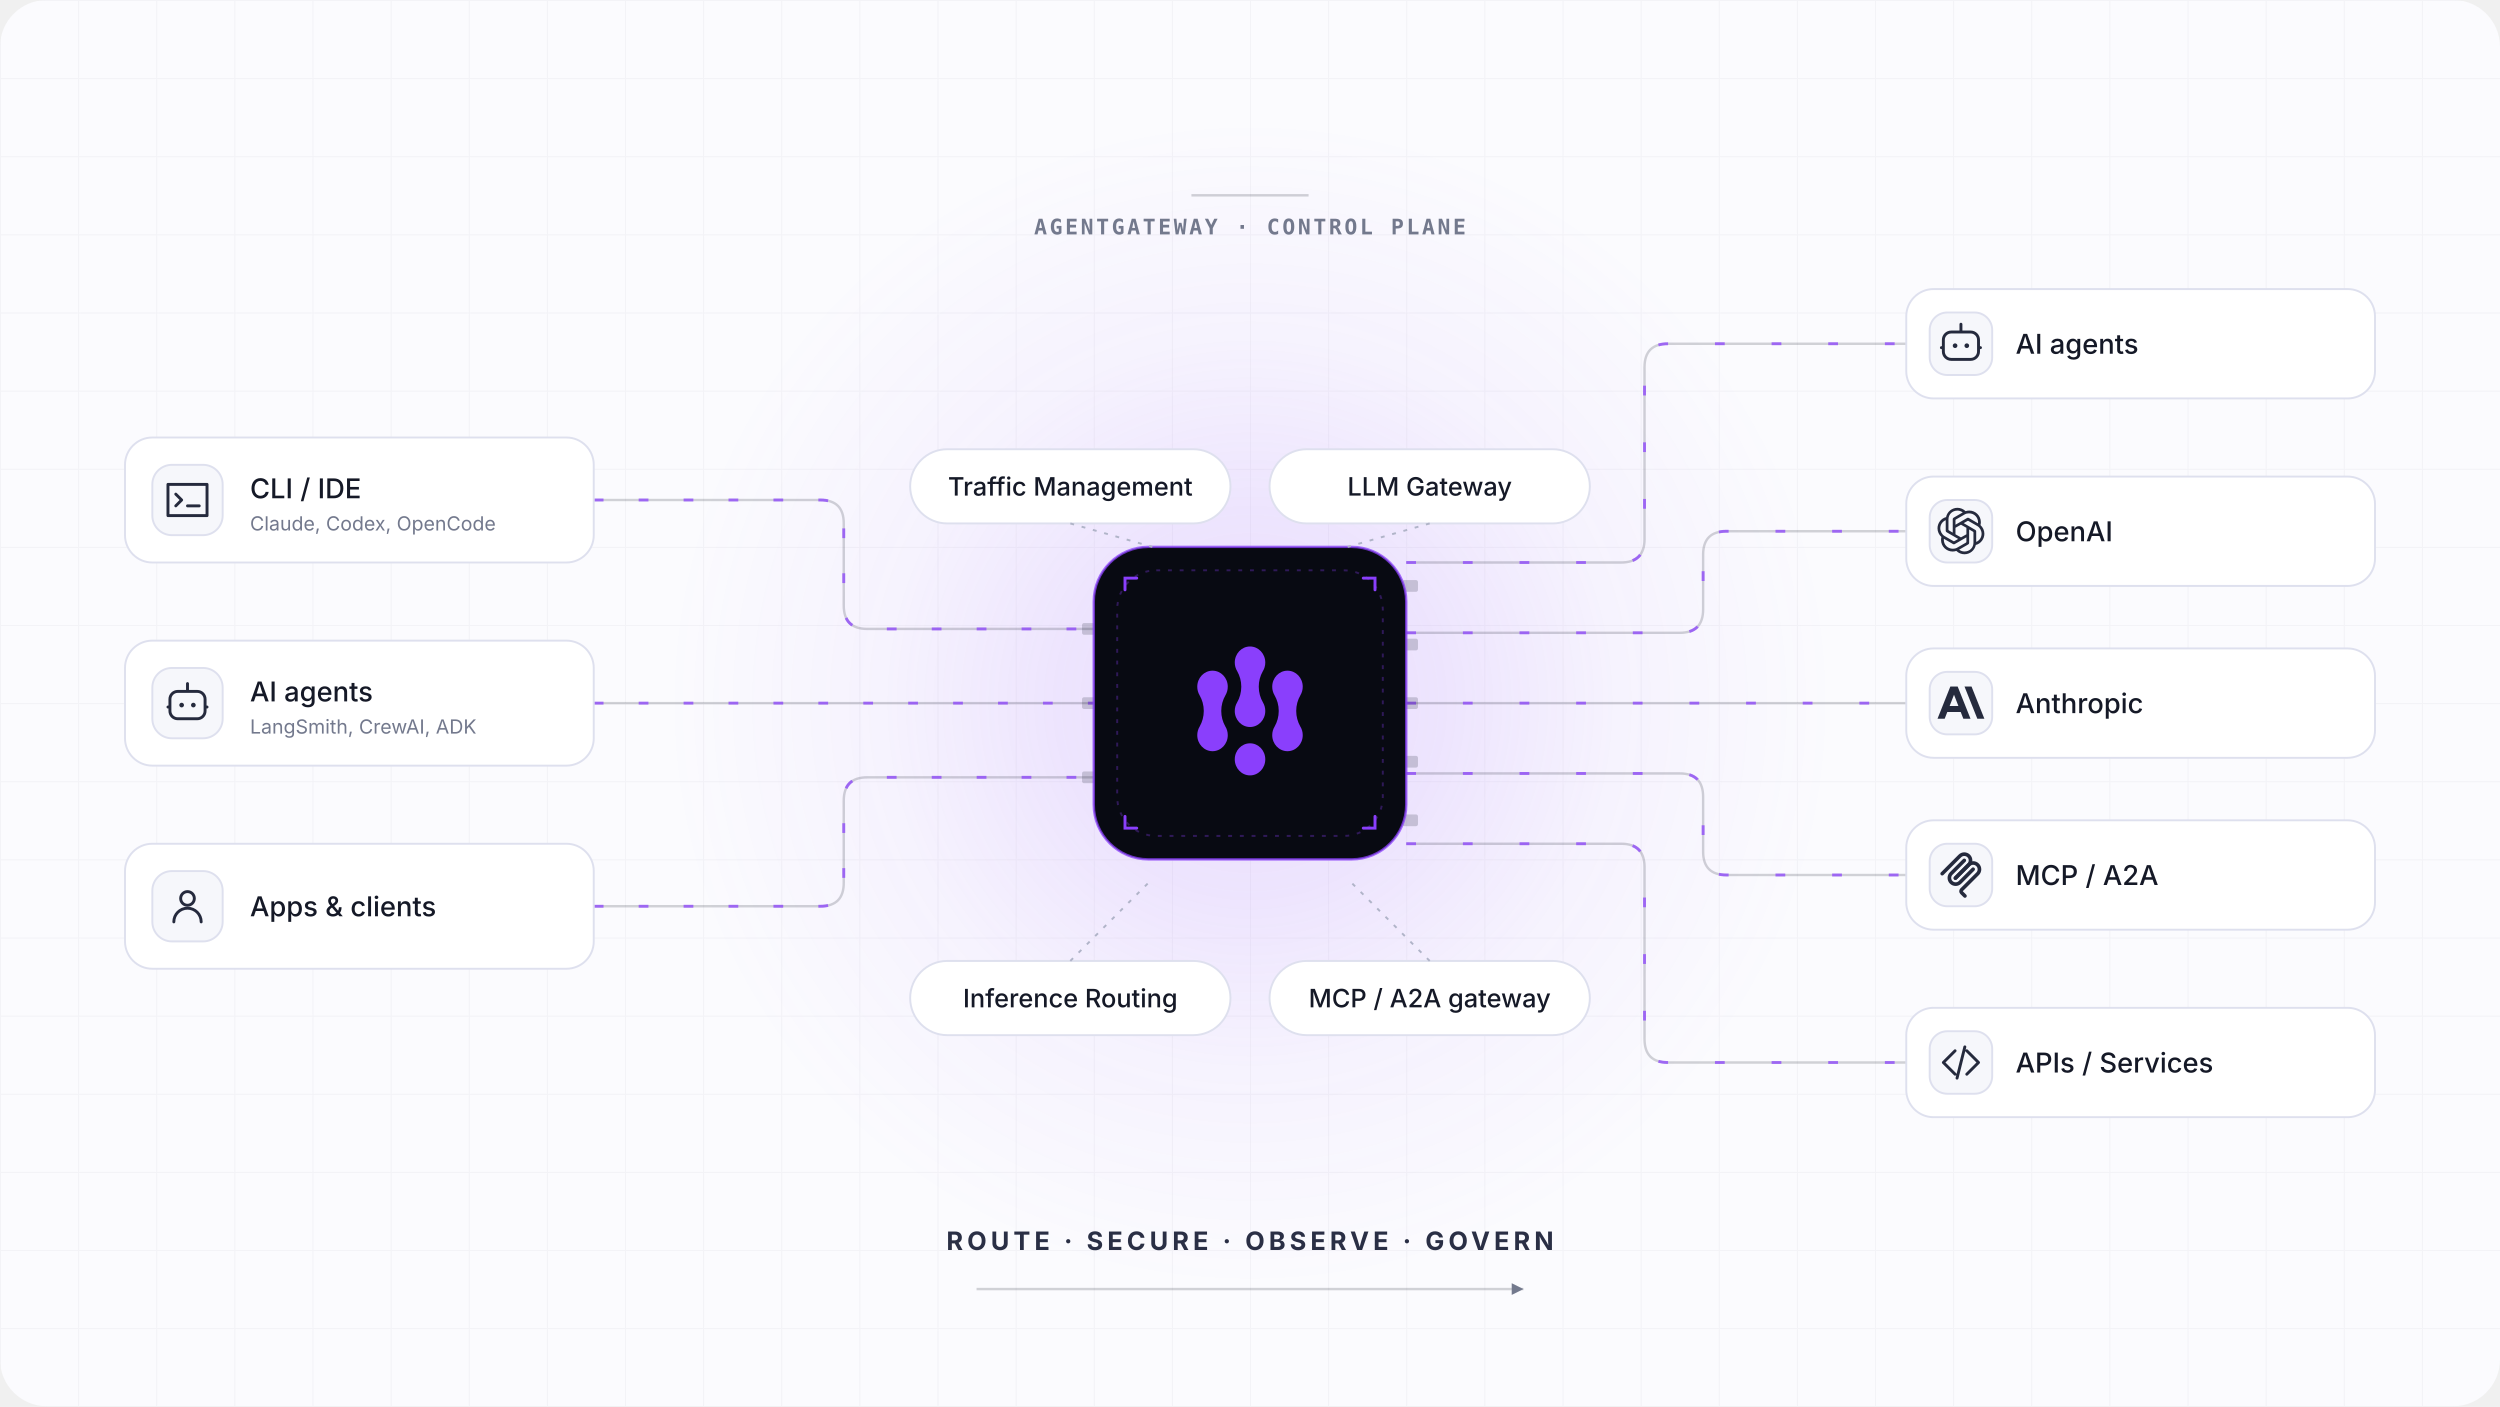
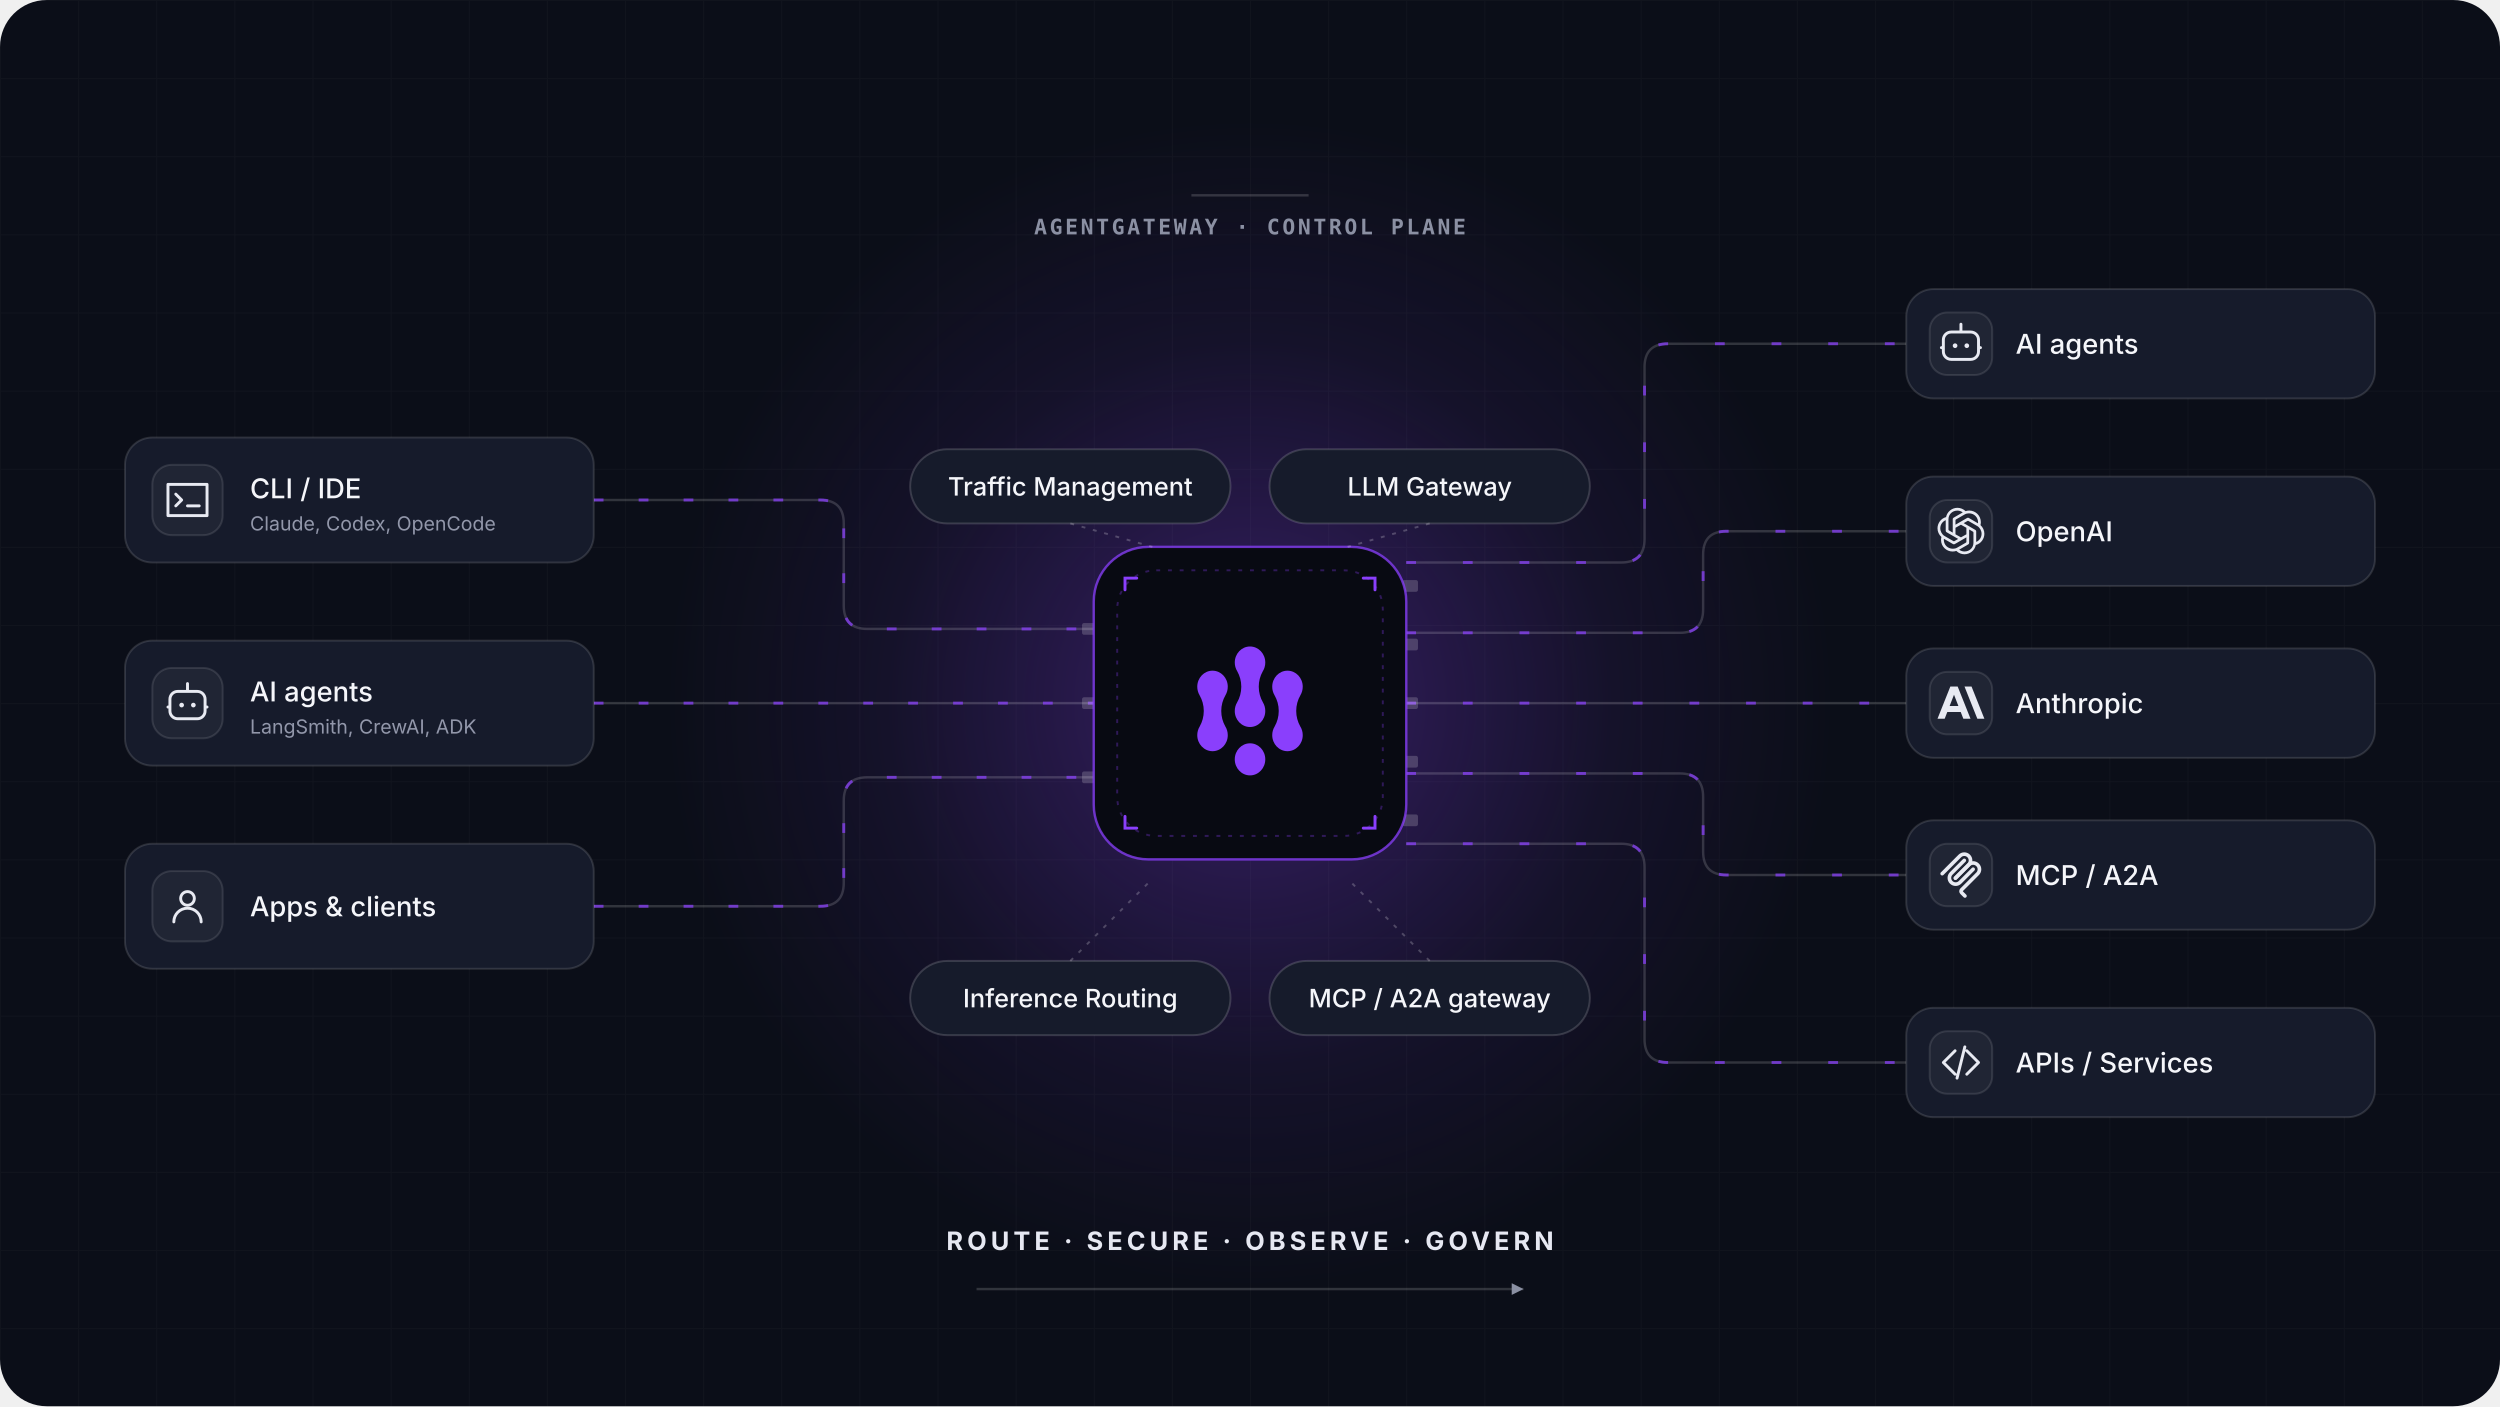
<svg xmlns="http://www.w3.org/2000/svg" width="1280" height="720" viewBox="0 0 1280 720" role="img" aria-labelledby="title desc">
  <defs>
    <radialGradient id="halo" cx="50%" cy="50%" r="50%">
      <stop offset="0" stop-color="#8a3ffc" class="halo-core" />
      <stop offset=".62" stop-color="#8a3ffc" class="halo-edge" />
      <stop offset="1" stop-color="#8a3ffc" stop-opacity="0" />
    </radialGradient>
    <pattern id="grid" width="40" height="40" patternUnits="userSpaceOnUse">
      <path d="M40 0H0V40" class="grid-line" />
    </pattern>
    <symbol id="terminal" viewBox="0 0 24 24">
      <path d="M2 4h20v16H2zM6 9l3 3-3 3m6 0h6" />
    </symbol>
    <symbol id="agent" viewBox="0 0 24 24">
      <path d="M3 10a4 4 0 0 1 4-4h10a4 4 0 0 1 4 4v6a4 4 0 0 1-4 4H7a4 4 0 0 1-4-4zm9-8v4M3 14H2m20 0h-1" />
      <circle cx="9" cy="13" r="1.2" class="icon-fill" />
      <circle cx="15" cy="13" r="1.2" class="icon-fill" />
    </symbol>
    <symbol id="person" viewBox="0 0 24 24">
      <circle cx="12" cy="8" r="3.5" />
      <path d="M5 20a7 7 0 0 1 14 0" />
    </symbol>
    <symbol id="api" viewBox="0 0 24 24">
      <path d="M9 6 3 12l6 6m6-12 6 6-6 6m-1-14-4 16" />
    </symbol>
    <symbol id="openai" viewBox="0 0 24 24">
      <path d="M9.205 8.658v-2.26c0-.19.072-.333.238-.428l4.543-2.616c.619-.357 1.356-.523 2.117-.523 2.854 0 4.662 2.212 4.662 4.566 0 .167 0 .357-.024.547l-4.71-2.759a.797.797 0 0 0-.856 0l-5.97 3.473zm10.609 8.8V12.06c0-.333-.143-.57-.429-.737l-5.97-3.473 1.95-1.118a.433.433 0 0 1 .476 0l4.543 2.617c1.309.76 2.189 2.378 2.189 3.948 0 1.808-1.07 3.473-2.76 4.163zM7.802 12.703l-1.95-1.142c-.167-.095-.239-.238-.239-.428V5.899c0-2.545 1.95-4.472 4.591-4.472 1 0 1.927.333 2.712.928L8.23 5.067c-.285.166-.428.404-.428.737v6.898zM12 15.128l-2.795-1.57v-3.33L12 8.658l2.795 1.57v3.33L12 15.128zm1.796 7.23c-1 0-1.927-.332-2.712-.927l4.686-2.712c.285-.166.428-.404.428-.737v-6.898l1.974 1.142c.167.095.238.238.238.428v5.233c0 2.545-1.974 4.472-4.614 4.472zm-5.637-5.303-4.544-2.617c-1.308-.761-2.188-2.378-2.188-3.948A4.482 4.482 0 0 1 4.21 6.327v5.423c0 .333.143.571.428.738l5.947 3.449-1.95 1.118a.432.432 0 0 1-.476 0zm-.262 3.9c-2.688 0-4.662-2.021-4.662-4.519 0-.19.024-.38.047-.57l4.686 2.71c.286.167.571.167.856 0l5.97-3.448v2.26c0 .19-.07.333-.237.428l-4.543 2.616c-.619.357-1.356.523-2.117.523zm5.899 2.83a5.947 5.947 0 0 0 5.827-4.756C22.287 18.339 24 15.84 24 13.296c0-1.665-.713-3.282-1.998-4.448.119-.5.19-.999.19-1.498 0-3.401-2.759-5.947-5.946-5.947-.642 0-1.26.095-1.88.31A5.962 5.962 0 0 0 10.205 0a5.947 5.947 0 0 0-5.827 4.757C1.713 5.447 0 7.945 0 10.49c0 1.666.713 3.283 1.998 4.448-.119.5-.19 1-.19 1.499 0 3.401 2.759 5.946 5.946 5.946.642 0 1.26-.095 1.88-.309a5.96 5.96 0 0 0 4.162 1.713z" />
    </symbol>
    <symbol id="anthropic" viewBox="0 0 24 24">
      <path d="M13.827 3.52h3.603L24 20h-3.603l-6.57-16.48zm-7.258 0h3.767L16.906 20h-3.674l-1.343-3.461H5.017l-1.344 3.46H0L6.57 3.522zm4.132 9.959L8.453 7.687 6.205 13.48H10.7z" />
    </symbol>
    <symbol id="mcp" viewBox="0 0 180 180">
      <path d="M18 84.85 85.88 16.97c9.37-9.37 24.57-9.37 33.94 0s9.38 24.57 0 33.94l-51.26 51.27" />
      <path d="m69.27 101.47 50.55-50.56c9.38-9.37 24.57-9.37 33.95 0l.35.36c9.37 9.37 9.37 24.56 0 33.94l-61.4 61.39a8 8 0 0 0 0 11.31l12.61 12.61" />
      <path d="m102.85 33.94-50.2 50.21c-9.37 9.37-9.37 24.56 0 33.94s24.57 9.37 33.94 0l50.2-50.21" />
    </symbol>
    <style>
-       .canvas{fill:#fbfbfe}
-       .grid-line{fill:none;stroke:#0f1323;stroke-opacity:.035}
-       .halo-core{stop-opacity:.20}
-       .halo-edge{stop-opacity:.045}
-       .eyebrow{fill:#73798d;font:600 11px ui-monospace,SFMono-Regular,Menlo,Consolas,monospace;letter-spacing:.12em}
-       .eyebrow-strong{fill:#2a2f45;font:700 13px Inter,ui-sans-serif,system-ui,sans-serif;letter-spacing:.16em}
-       .trace{fill:none;stroke:#0f1323;stroke-opacity:.18;stroke-width:1.25}
+       :root{color-scheme:dark}
+       .canvas{fill:#0b0e18}
+       .grid-line{fill:none;stroke:#fff;stroke-opacity:.025}
+       .halo-core{stop-opacity:.34}
+       .halo-edge{stop-opacity:.08}
+       .eyebrow{fill:#8b90a3;font:600 11px ui-monospace,SFMono-Regular,Menlo,Consolas,monospace;letter-spacing:.12em}
+       .eyebrow-strong{fill:#e6e8f2;font:700 13px Inter,ui-sans-serif,system-ui,sans-serif;letter-spacing:.16em}
+       .trace{fill:none;stroke:#fff;stroke-opacity:.16;stroke-width:1.25}
      .trace-accent{fill:none;stroke:#8a3ffc;stroke-opacity:.72;stroke-width:1.5}
-       .node{fill:#fff;stroke:#dee0ee;stroke-opacity:1}
-       .icon-bg{fill:#f6f7fb;fill-opacity:1;stroke:#dee0ee;stroke-opacity:1}
-       .icon{fill:none;stroke:#252a3d;stroke-width:1.5;stroke-linecap:round;stroke-linejoin:round}
-       .icon-fill,.brand{fill:#252a3d;stroke:none}
-       .mcp{fill:none;stroke:#252a3d;stroke-width:14;stroke-linecap:round}
-       .label{fill:#151927;font:500 14px Inter,ui-sans-serif,system-ui,-apple-system,BlinkMacSystemFont,"Segoe UI",sans-serif;dominant-baseline:middle}
-       .sub{fill:#73798d;font:400 10px Inter,ui-sans-serif,system-ui,-apple-system,BlinkMacSystemFont,"Segoe UI",sans-serif;dominant-baseline:middle}
-       .pill{fill:#fff;stroke:#dee0ee;stroke-opacity:1}
-       .pill-label{fill:#151927;font:500 13px Inter,ui-sans-serif,system-ui,-apple-system,BlinkMacSystemFont,"Segoe UI",sans-serif;text-anchor:middle;dominant-baseline:middle}
-       .leader{fill:none;stroke:#b0b4c8;stroke-opacity:1;stroke-dasharray:2 4}
-       .pin{fill:#0f1323;fill-opacity:.18}
-       .arrow{fill:#73798d}
+       .node{fill:#161b2b;stroke:#fff;stroke-opacity:.13}
+       .icon-bg{fill:#fff;fill-opacity:.045;stroke:#fff;stroke-opacity:.11}
+       .icon{fill:none;stroke:#e8eaf2;stroke-width:1.5;stroke-linecap:round;stroke-linejoin:round}
+       .icon-fill,.brand{fill:#e8eaf2;stroke:none}
+       .mcp{fill:none;stroke:#e8eaf2;stroke-width:14;stroke-linecap:round}
+       .label{fill:#f5f6fa;font:500 14px Inter,ui-sans-serif,system-ui,-apple-system,BlinkMacSystemFont,"Segoe UI",sans-serif;dominant-baseline:middle}
+       .sub{fill:#9297aa;font:400 10px Inter,ui-sans-serif,system-ui,-apple-system,BlinkMacSystemFont,"Segoe UI",sans-serif;dominant-baseline:middle}
+       .pill{fill:#161b2b;stroke:#fff;stroke-opacity:.16}
+       .pill-label{fill:#f5f6fa;font:500 13px Inter,ui-sans-serif,system-ui,-apple-system,BlinkMacSystemFont,"Segoe UI",sans-serif;text-anchor:middle;dominant-baseline:middle}
+       .leader{fill:none;stroke:#fff;stroke-opacity:.22;stroke-dasharray:2 4}
+       .pin{fill:#fff;fill-opacity:.18}
+       .arrow{fill:#8b90a3}
    </style>
  </defs>
  <rect width="1280" height="720" rx="24" class="canvas" />
  <rect width="1280" height="720" rx="24" fill="url(#grid)" />
  <circle cx="640" cy="360" r="300" fill="url(#halo)" />
  <path d="M610 100h60" class="trace" />
  <text x="640" y="120" class="eyebrow" text-anchor="middle">AGENTGATEWAY · CONTROL PLANE</text>
  <path d="M304 256h116q12 0 12 12v42q0 12 12 12h116M304 360h256M304 464h116q12 0 12-12v-42q0-12 12-12h116" class="trace" />
  <path d="M304 256h116q12 0 12 12v42q0 12 12 12h116M304 360h256M304 464h116q12 0 12-12v-42q0-12 12-12h116" class="trace-accent" stroke-dasharray="5 18" />
  <path d="M720 288h110q12 0 12-12v-88q0-12 12-12h122M720 324h140q12 0 12-12v-28q0-12 12-12h92M720 360h256M720 396h140q12 0 12 12v28q0 12 12 12h92M720 432h110q12 0 12 12v88q0 12 12 12h122" class="trace" />
  <path d="M720 288h110q12 0 12-12v-88q0-12 12-12h122M720 324h140q12 0 12-12v-28q0-12 12-12h92M720 360h256M720 396h140q12 0 12 12v28q0 12 12 12h92M720 432h110q12 0 12 12v88q0 12 12 12h122" class="trace-accent" stroke-dasharray="5 24" />
  <g transform="translate(64 224)">
    <rect width="240" height="64" rx="14" class="node" />
    <rect x="14" y="14" width="36" height="36" rx="10" class="icon-bg" />
    <use href="#terminal" x="20" y="20" width="24" height="24" class="icon" />
    <text x="64" y="26" class="label">CLI / IDE</text>
    <text x="64" y="44" class="sub">Claude, Codex, OpenCode</text>
  </g>
  <g transform="translate(64 328)">
    <rect width="240" height="64" rx="14" class="node" />
    <rect x="14" y="14" width="36" height="36" rx="10" class="icon-bg" />
    <use href="#agent" x="20" y="20" width="24" height="24" class="icon" />
    <text x="64" y="26" class="label">AI agents</text>
    <text x="64" y="44" class="sub">LangSmith, CrewAI, ADK</text>
  </g>
  <g transform="translate(64 432)">
    <rect width="240" height="64" rx="14" class="node" />
    <rect x="14" y="14" width="36" height="36" rx="10" class="icon-bg" />
    <use href="#person" x="20" y="20" width="24" height="24" class="icon" />
    <text x="64" y="32" class="label">Apps &amp; clients</text>
  </g>
  <g transform="translate(976 148)">
    <rect width="240" height="56" rx="14" class="node" />
    <rect x="12" y="12" width="32" height="32" rx="9" class="icon-bg" />
    <use href="#agent" x="16" y="16" width="24" height="24" class="icon" />
    <text x="56" y="28" class="label">AI agents</text>
  </g>
  <g transform="translate(976 244)">
    <rect width="240" height="56" rx="14" class="node" />
    <rect x="12" y="12" width="32" height="32" rx="9" class="icon-bg" />
    <use href="#openai" x="16" y="16" width="24" height="24" class="brand" />
    <text x="56" y="28" class="label">OpenAI</text>
  </g>
  <g transform="translate(976 332)">
    <rect width="240" height="56" rx="14" class="node" />
    <rect x="12" y="12" width="32" height="32" rx="9" class="icon-bg" />
    <use href="#anthropic" x="16" y="16" width="24" height="24" class="brand" />
    <text x="56" y="28" class="label">Anthropic</text>
  </g>
  <g transform="translate(976 420)">
    <rect width="240" height="56" rx="14" class="node" />
    <rect x="12" y="12" width="32" height="32" rx="9" class="icon-bg" />
    <use href="#mcp" x="16" y="16" width="24" height="24" class="mcp" />
    <text x="56" y="28" class="label">MCP / A2A</text>
  </g>
  <g transform="translate(976 516)">
    <rect width="240" height="56" rx="14" class="node" />
    <rect x="12" y="12" width="32" height="32" rx="9" class="icon-bg" />
    <use href="#api" x="16" y="16" width="24" height="24" class="icon" />
    <text x="56" y="28" class="label">APIs / Services</text>
  </g>
  <g class="pin">
    <rect x="554" y="319" width="8" height="6" rx="1" />
    <rect x="554" y="357" width="8" height="6" rx="1" />
    <rect x="554" y="395" width="8" height="6" rx="1" />
    <rect x="718" y="297" width="8" height="6" rx="1" />
    <rect x="718" y="327" width="8" height="6" rx="1" />
    <rect x="718" y="357" width="8" height="6" rx="1" />
    <rect x="718" y="387" width="8" height="6" rx="1" />
    <rect x="718" y="417" width="8" height="6" rx="1" />
  </g>
  <rect x="560" y="280" width="160" height="160" rx="28" fill="#080a12" stroke="#8a3ffc" stroke-opacity=".75" stroke-width="1.25" />
  <rect x="572" y="292" width="136" height="136" rx="20" fill="none" stroke="#8a3ffc" stroke-opacity=".3" stroke-dasharray="2 4" />
  <path d="M582 296h-6v6m122-6h6v6M582 424h-6v-6m122 6h6v-6" fill="none" stroke="#8a3ffc" stroke-width="1.5" stroke-linecap="round" />
  <g transform="translate(592 316) scale(3)" fill="#8a3ffc">
    <path d="M16.004 21.525c1.438 0 2.604 1.226 2.604 2.737 0 1.512-1.166 2.738-2.604 2.738S13.4 25.774 13.4 24.262c0-1.511 1.166-2.737 2.604-2.737Z" />
    <path d="M22.396 9.129c1.438 0 2.604 1.226 2.604 2.738 0 .527-.142 1.019-.387 1.436a5.35 5.35 0 0 0-.727 2.701c0 .96.251 1.848.681 2.617.274.433.433.953.433 1.512 0 1.512-1.166 2.738-2.604 2.738s-2.603-1.226-2.603-2.738c0-.547.153-1.057.416-1.485.439-.775.696-1.673.696-2.644 0-.994-.269-1.911-.727-2.698a2.85 2.85 0 0 1-.385-1.439c0-1.512 1.165-2.738 2.603-2.738ZM9.604 9.129c1.438 0 2.603 1.226 2.603 2.738 0 .527-.142 1.019-.387 1.436a5.35 5.35 0 0 0-.726 2.701c0 .96.25 1.848.68 2.616.273.434.433.954.433 1.513 0 1.512-1.165 2.738-2.603 2.738C8.166 22.871 7 21.645 7 20.133c0-.548.153-1.058.417-1.486.438-.775.695-1.673.695-2.643 0-.994-.269-1.911-.727-2.698A2.85 2.85 0 0 1 7 11.867c0-1.512 1.166-2.738 2.604-2.738Z" />
    <path d="M16.004 5c1.438 0 2.604 1.226 2.604 2.738 0 .558-.16 1.077-.433 1.51a5.31 5.31 0 0 0-.681 2.619c0 .994.269 1.911.727 2.699.245.417.387.91.387 1.438 0 1.512-1.166 2.738-2.604 2.738S13.4 17.516 13.4 16.004c0-.526.142-1.018.387-1.435.458-.788.726-1.705.726-2.702 0-.971-.257-1.87-.696-2.645a2.84 2.84 0 0 1-.416-1.484C13.4 6.226 14.566 5 16.004 5Z" />
  </g>
  <g transform="translate(466 230)">
    <rect width="164" height="38" rx="19" class="pill" />
    <text x="82" y="19" class="pill-label">Traffic Management</text>
  </g>
  <path d="m548 268 42 12" class="leader" />
  <g transform="translate(650 230)">
    <rect width="164" height="38" rx="19" class="pill" />
    <text x="82" y="19" class="pill-label">LLM Gateway</text>
  </g>
  <path d="m732 268-42 12" class="leader" />
  <g transform="translate(466 492)">
    <rect width="164" height="38" rx="19" class="pill" />
    <text x="82" y="19" class="pill-label">Inference Routing</text>
  </g>
  <path d="m548 492 42-42" class="leader" />
  <g transform="translate(650 492)">
    <rect width="164" height="38" rx="19" class="pill" />
    <text x="82" y="19" class="pill-label">MCP / A2A gateway</text>
  </g>
  <path d="m732 492-42-42" class="leader" />
  <text x="640" y="640" class="eyebrow-strong" text-anchor="middle">ROUTE · SECURE · OBSERVE · GOVERN</text>
  <path d="M500 660h280" class="trace" />
  <path d="m780 660-6-3v6z" class="arrow" />
</svg>
